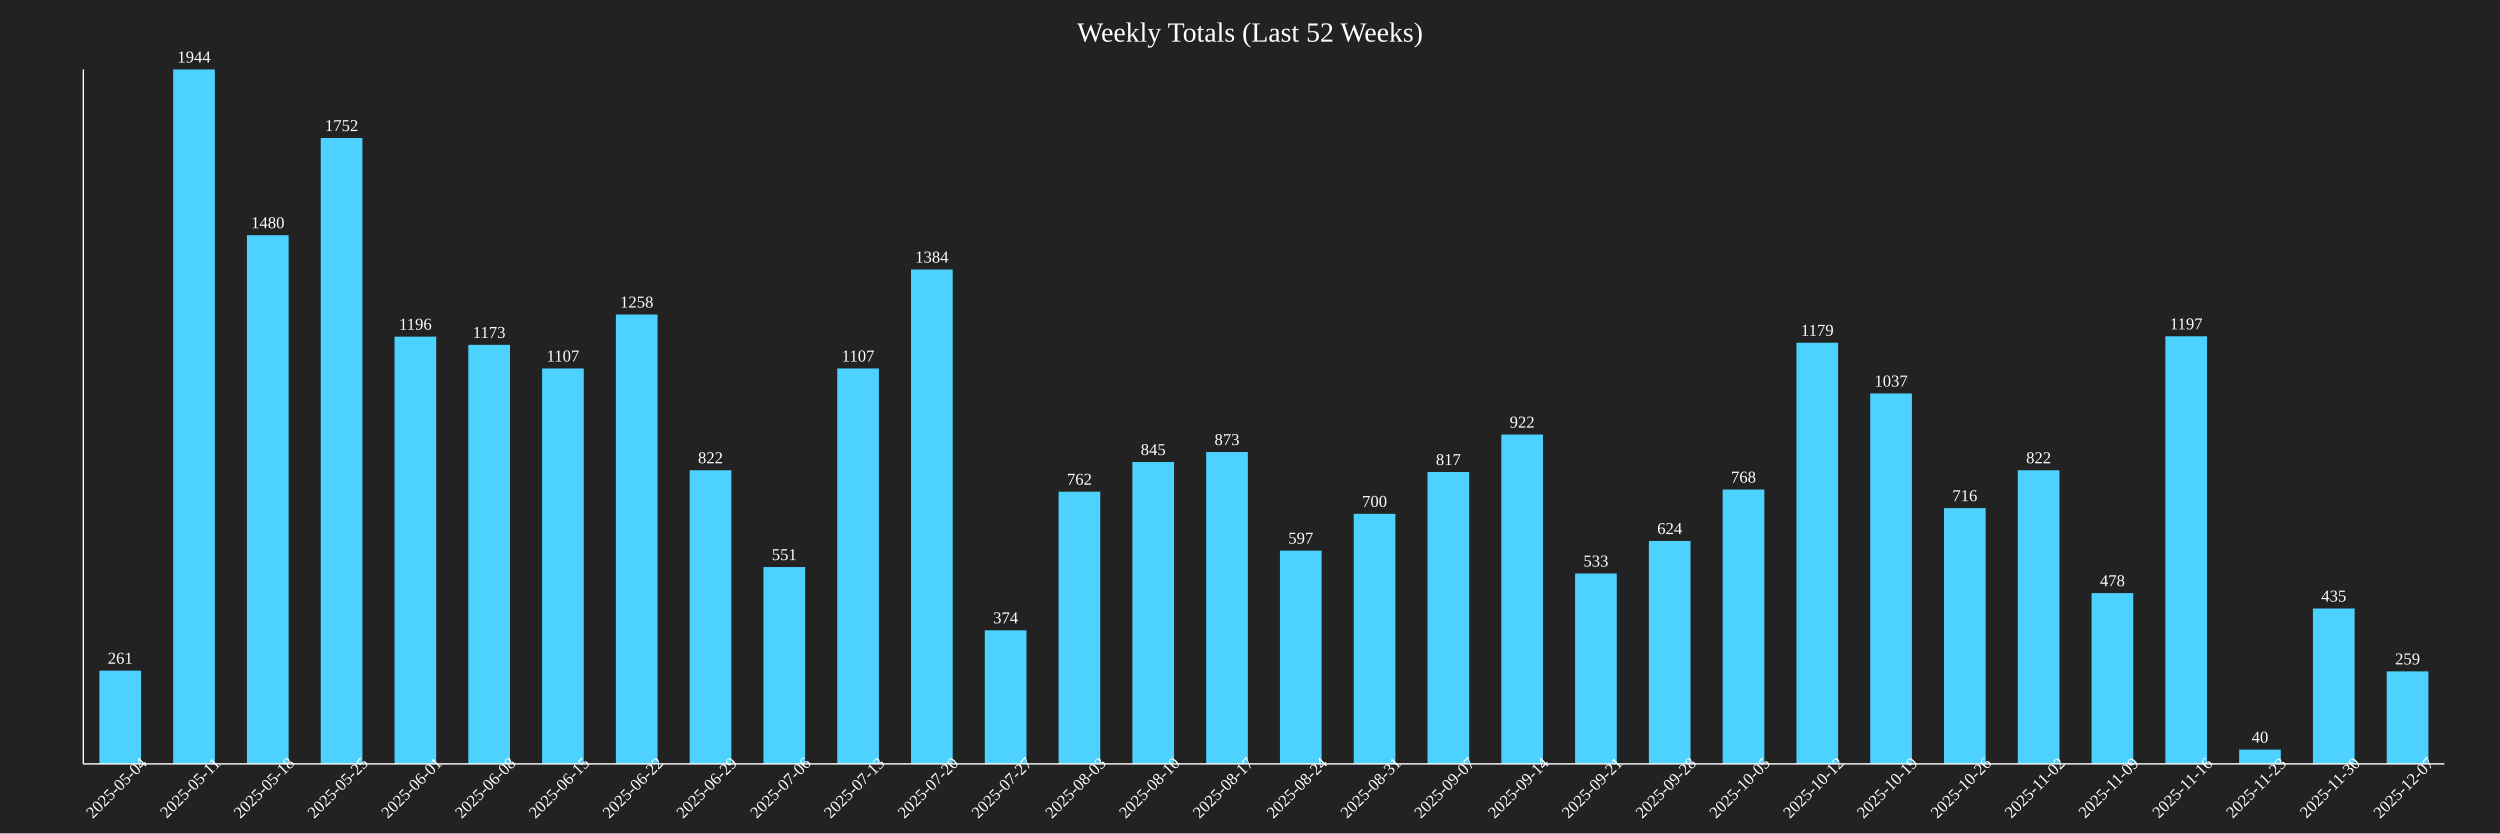
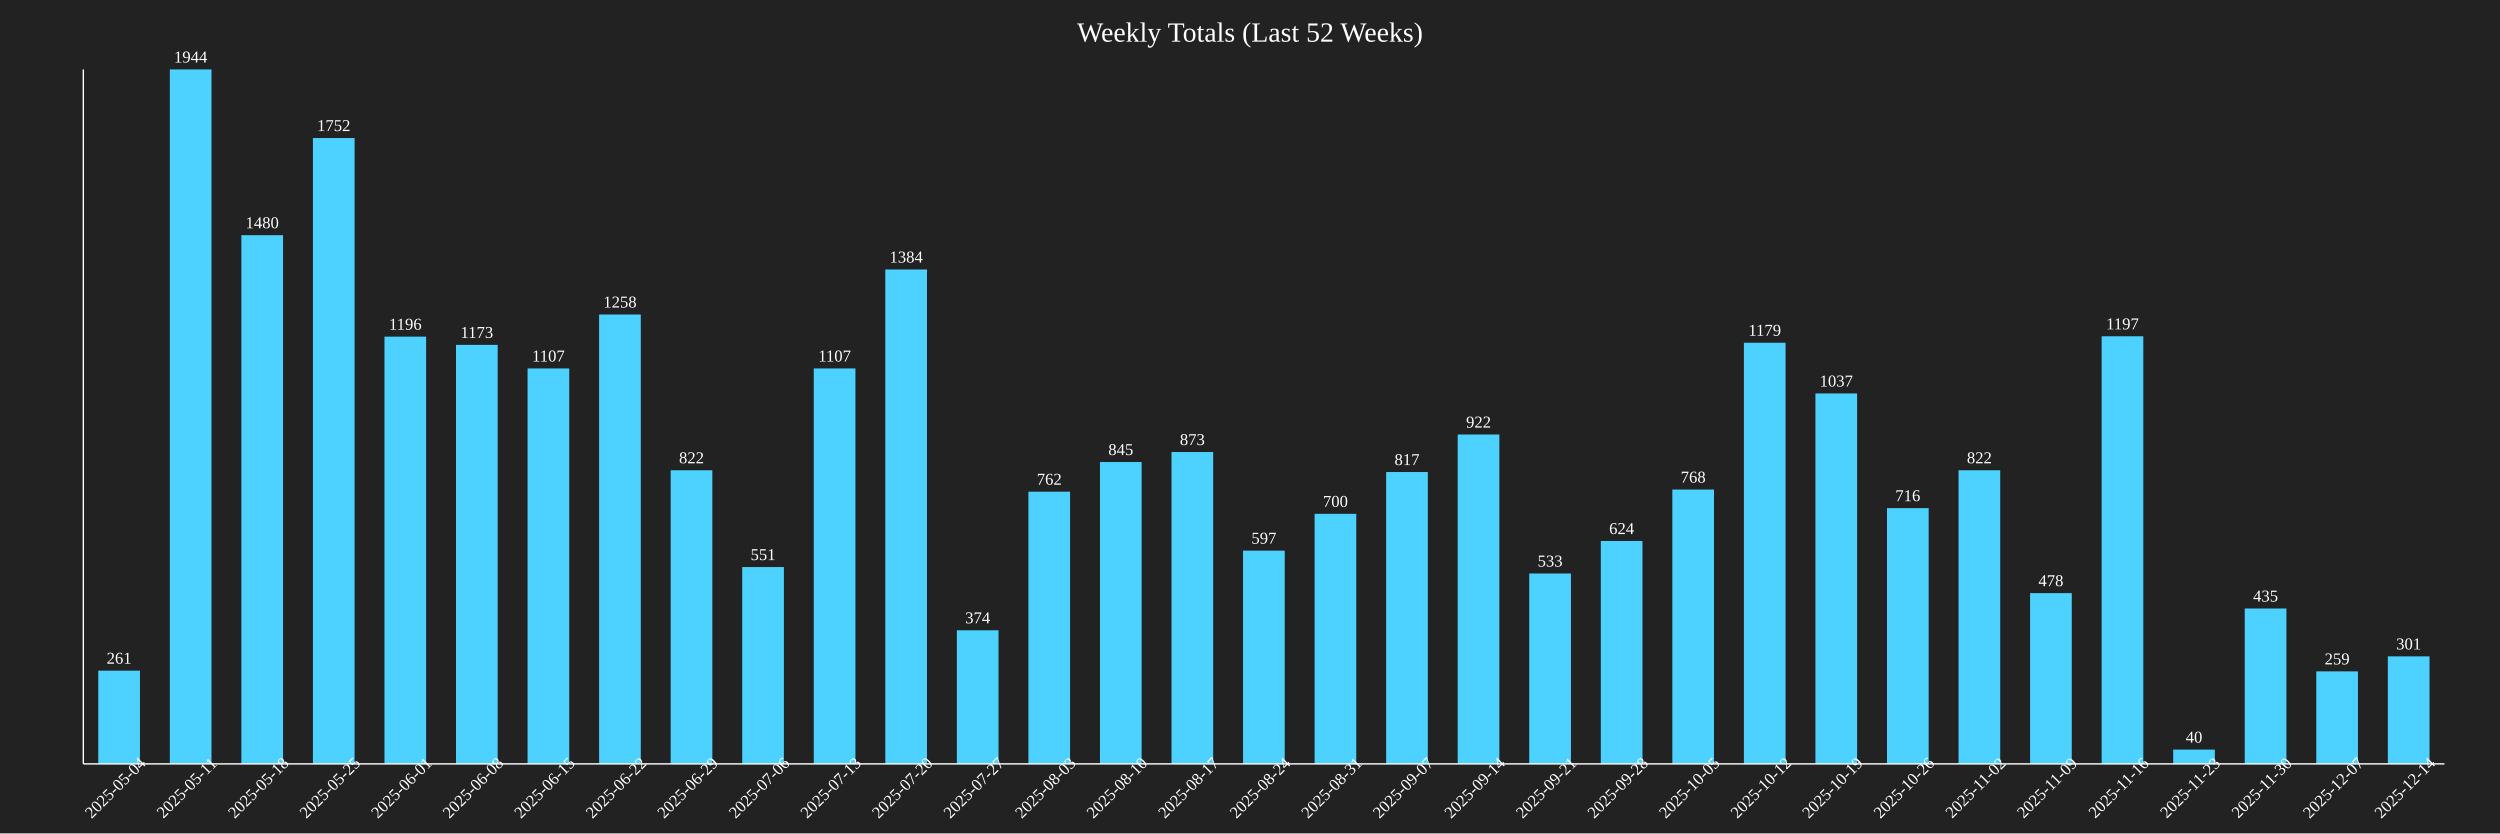
<svg xmlns="http://www.w3.org/2000/svg" baseProfile="full" height="600" version="1.1" width="1800">
  <defs />
  <rect fill="#222222" height="100%" width="100%" x="0" y="0" />
  <text fill="white" font-size="20" text-anchor="middle" x="900.0" y="30">Weekly Totals (Last 52 Weeks)</text>
-   <rect fill="#4DD2FF" height="67.13" width="30" x="71.562" y="482.87" />
-   <text fill="white" font-size="12" text-anchor="middle" x="86.562" y="477.87">261</text>
-   <text fill="white" font-size="12" text-anchor="middle" transform="rotate(-45,86.5625,570)" x="86.562" y="570">2025-05-04</text>
-   <rect fill="#4DD2FF" height="500.0" width="30" x="124.688" y="50.0" />
-   <text fill="white" font-size="12" text-anchor="middle" x="139.688" y="45.0">1944</text>
-   <text fill="white" font-size="12" text-anchor="middle" transform="rotate(-45,139.6875,570)" x="139.688" y="570">2025-05-11</text>
-   <rect fill="#4DD2FF" height="380.658" width="30" x="177.812" y="169.342" />
-   <text fill="white" font-size="12" text-anchor="middle" x="192.812" y="164.342">1480</text>
-   <text fill="white" font-size="12" text-anchor="middle" transform="rotate(-45,192.8125,570)" x="192.812" y="570">2025-05-18</text>
-   <rect fill="#4DD2FF" height="450.617" width="30" x="230.938" y="99.383" />
-   <text fill="white" font-size="12" text-anchor="middle" x="245.938" y="94.383">1752</text>
-   <text fill="white" font-size="12" text-anchor="middle" transform="rotate(-45,245.9375,570)" x="245.938" y="570">2025-05-25</text>
-   <rect fill="#4DD2FF" height="307.613" width="30" x="284.062" y="242.387" />
-   <text fill="white" font-size="12" text-anchor="middle" x="299.062" y="237.387">1196</text>
-   <text fill="white" font-size="12" text-anchor="middle" transform="rotate(-45,299.0625,570)" x="299.062" y="570">2025-06-01</text>
-   <rect fill="#4DD2FF" height="301.698" width="30" x="337.188" y="248.302" />
-   <text fill="white" font-size="12" text-anchor="middle" x="352.188" y="243.302">1173</text>
-   <text fill="white" font-size="12" text-anchor="middle" transform="rotate(-45,352.1875,570)" x="352.188" y="570">2025-06-08</text>
-   <rect fill="#4DD2FF" height="284.722" width="30" x="390.312" y="265.278" />
-   <text fill="white" font-size="12" text-anchor="middle" x="405.312" y="260.278">1107</text>
-   <text fill="white" font-size="12" text-anchor="middle" transform="rotate(-45,405.3125,570)" x="405.312" y="570">2025-06-15</text>
-   <rect fill="#4DD2FF" height="323.56" width="30" x="443.438" y="226.44" />
-   <text fill="white" font-size="12" text-anchor="middle" x="458.438" y="221.44">1258</text>
-   <text fill="white" font-size="12" text-anchor="middle" transform="rotate(-45,458.4375,570)" x="458.438" y="570">2025-06-22</text>
-   <rect fill="#4DD2FF" height="211.42" width="30" x="496.562" y="338.58" />
-   <text fill="white" font-size="12" text-anchor="middle" x="511.562" y="333.58">822</text>
-   <text fill="white" font-size="12" text-anchor="middle" transform="rotate(-45,511.5625,570)" x="511.562" y="570">2025-06-29</text>
-   <rect fill="#4DD2FF" height="141.718" width="30" x="549.688" y="408.282" />
-   <text fill="white" font-size="12" text-anchor="middle" x="564.688" y="403.282">551</text>
-   <text fill="white" font-size="12" text-anchor="middle" transform="rotate(-45,564.6875,570)" x="564.688" y="570">2025-07-06</text>
-   <rect fill="#4DD2FF" height="284.722" width="30" x="602.812" y="265.278" />
-   <text fill="white" font-size="12" text-anchor="middle" x="617.812" y="260.278">1107</text>
-   <text fill="white" font-size="12" text-anchor="middle" transform="rotate(-45,617.8125,570)" x="617.812" y="570">2025-07-13</text>
-   <rect fill="#4DD2FF" height="355.967" width="30" x="655.938" y="194.033" />
-   <text fill="white" font-size="12" text-anchor="middle" x="670.938" y="189.033">1384</text>
-   <text fill="white" font-size="12" text-anchor="middle" transform="rotate(-45,670.9375,570)" x="670.938" y="570">2025-07-20</text>
-   <rect fill="#4DD2FF" height="96.193" width="30" x="709.062" y="453.807" />
-   <text fill="white" font-size="12" text-anchor="middle" x="724.062" y="448.807">374</text>
-   <text fill="white" font-size="12" text-anchor="middle" transform="rotate(-45,724.0625,570)" x="724.062" y="570">2025-07-27</text>
-   <rect fill="#4DD2FF" height="195.988" width="30" x="762.188" y="354.012" />
-   <text fill="white" font-size="12" text-anchor="middle" x="777.188" y="349.012">762</text>
-   <text fill="white" font-size="12" text-anchor="middle" transform="rotate(-45,777.1875,570)" x="777.188" y="570">2025-08-03</text>
-   <rect fill="#4DD2FF" height="217.335" width="30" x="815.312" y="332.665" />
-   <text fill="white" font-size="12" text-anchor="middle" x="830.312" y="327.665">845</text>
-   <text fill="white" font-size="12" text-anchor="middle" transform="rotate(-45,830.3125,570)" x="830.312" y="570">2025-08-10</text>
-   <rect fill="#4DD2FF" height="224.537" width="30" x="868.438" y="325.463" />
-   <text fill="white" font-size="12" text-anchor="middle" x="883.438" y="320.463">873</text>
-   <text fill="white" font-size="12" text-anchor="middle" transform="rotate(-45,883.4375,570)" x="883.438" y="570">2025-08-17</text>
-   <rect fill="#4DD2FF" height="153.549" width="30" x="921.562" y="396.451" />
-   <text fill="white" font-size="12" text-anchor="middle" x="936.562" y="391.451">597</text>
-   <text fill="white" font-size="12" text-anchor="middle" transform="rotate(-45,936.5625,570)" x="936.562" y="570">2025-08-24</text>
-   <rect fill="#4DD2FF" height="180.041" width="30" x="974.688" y="369.959" />
-   <text fill="white" font-size="12" text-anchor="middle" x="989.688" y="364.959">700</text>
-   <text fill="white" font-size="12" text-anchor="middle" transform="rotate(-45,989.6875,570)" x="989.688" y="570">2025-08-31</text>
-   <rect fill="#4DD2FF" height="210.134" width="30" x="1027.812" y="339.866" />
-   <text fill="white" font-size="12" text-anchor="middle" x="1042.812" y="334.866">817</text>
-   <text fill="white" font-size="12" text-anchor="middle" transform="rotate(-45,1042.812,570)" x="1042.812" y="570">2025-09-07</text>
-   <rect fill="#4DD2FF" height="237.14" width="30" x="1080.938" y="312.86" />
-   <text fill="white" font-size="12" text-anchor="middle" x="1095.938" y="307.86">922</text>
-   <text fill="white" font-size="12" text-anchor="middle" transform="rotate(-45,1095.938,570)" x="1095.938" y="570">2025-09-14</text>
-   <rect fill="#4DD2FF" height="137.088" width="30" x="1134.062" y="412.912" />
-   <text fill="white" font-size="12" text-anchor="middle" x="1149.062" y="407.912">533</text>
-   <text fill="white" font-size="12" text-anchor="middle" transform="rotate(-45,1149.062,570)" x="1149.062" y="570">2025-09-21</text>
-   <rect fill="#4DD2FF" height="160.494" width="30" x="1187.188" y="389.506" />
-   <text fill="white" font-size="12" text-anchor="middle" x="1202.188" y="384.506">624</text>
-   <text fill="white" font-size="12" text-anchor="middle" transform="rotate(-45,1202.188,570)" x="1202.188" y="570">2025-09-28</text>
-   <rect fill="#4DD2FF" height="197.531" width="30" x="1240.312" y="352.469" />
-   <text fill="white" font-size="12" text-anchor="middle" x="1255.312" y="347.469">768</text>
-   <text fill="white" font-size="12" text-anchor="middle" transform="rotate(-45,1255.312,570)" x="1255.312" y="570">2025-10-05</text>
-   <rect fill="#4DD2FF" height="303.241" width="30" x="1293.438" y="246.759" />
-   <text fill="white" font-size="12" text-anchor="middle" x="1308.438" y="241.759">1179</text>
-   <text fill="white" font-size="12" text-anchor="middle" transform="rotate(-45,1308.438,570)" x="1308.438" y="570">2025-10-12</text>
-   <rect fill="#4DD2FF" height="266.718" width="30" x="1346.562" y="283.282" />
-   <text fill="white" font-size="12" text-anchor="middle" x="1361.562" y="278.282">1037</text>
-   <text fill="white" font-size="12" text-anchor="middle" transform="rotate(-45,1361.562,570)" x="1361.562" y="570">2025-10-19</text>
-   <rect fill="#4DD2FF" height="184.156" width="30" x="1399.688" y="365.844" />
-   <text fill="white" font-size="12" text-anchor="middle" x="1414.688" y="360.844">716</text>
-   <text fill="white" font-size="12" text-anchor="middle" transform="rotate(-45,1414.688,570)" x="1414.688" y="570">2025-10-26</text>
-   <rect fill="#4DD2FF" height="211.42" width="30" x="1452.812" y="338.58" />
-   <text fill="white" font-size="12" text-anchor="middle" x="1467.812" y="333.58">822</text>
-   <text fill="white" font-size="12" text-anchor="middle" transform="rotate(-45,1467.812,570)" x="1467.812" y="570">2025-11-02</text>
-   <rect fill="#4DD2FF" height="122.942" width="30" x="1505.938" y="427.058" />
-   <text fill="white" font-size="12" text-anchor="middle" x="1520.938" y="422.058">478</text>
-   <text fill="white" font-size="12" text-anchor="middle" transform="rotate(-45,1520.938,570)" x="1520.938" y="570">2025-11-09</text>
-   <rect fill="#4DD2FF" height="307.87" width="30" x="1559.062" y="242.13" />
-   <text fill="white" font-size="12" text-anchor="middle" x="1574.062" y="237.13">1197</text>
-   <text fill="white" font-size="12" text-anchor="middle" transform="rotate(-45,1574.062,570)" x="1574.062" y="570">2025-11-16</text>
-   <rect fill="#4DD2FF" height="10.288" width="30" x="1612.188" y="539.712" />
-   <text fill="white" font-size="12" text-anchor="middle" x="1627.188" y="534.712">40</text>
-   <text fill="white" font-size="12" text-anchor="middle" transform="rotate(-45,1627.188,570)" x="1627.188" y="570">2025-11-23</text>
-   <rect fill="#4DD2FF" height="111.883" width="30" x="1665.312" y="438.117" />
-   <text fill="white" font-size="12" text-anchor="middle" x="1680.312" y="433.117">435</text>
-   <text fill="white" font-size="12" text-anchor="middle" transform="rotate(-45,1680.312,570)" x="1680.312" y="570">2025-11-30</text>
-   <rect fill="#4DD2FF" height="66.615" width="30" x="1718.438" y="483.385" />
-   <text fill="white" font-size="12" text-anchor="middle" x="1733.438" y="478.385">259</text>
-   <text fill="white" font-size="12" text-anchor="middle" transform="rotate(-45,1733.438,570)" x="1733.438" y="570">2025-12-07</text>
+   <rect fill="#4DD2FF" height="67.13" width="30" x="70.758" y="482.87" />
+   <text fill="white" font-size="12" text-anchor="middle" x="85.758" y="477.87">261</text>
+   <text fill="white" font-size="12" text-anchor="middle" transform="rotate(-45,85.75758,570)" x="85.758" y="570">2025-05-04</text>
+   <rect fill="#4DD2FF" height="500.0" width="30" x="122.273" y="50.0" />
+   <text fill="white" font-size="12" text-anchor="middle" x="137.273" y="45.0">1944</text>
+   <text fill="white" font-size="12" text-anchor="middle" transform="rotate(-45,137.2727,570)" x="137.273" y="570">2025-05-11</text>
+   <rect fill="#4DD2FF" height="380.658" width="30" x="173.788" y="169.342" />
+   <text fill="white" font-size="12" text-anchor="middle" x="188.788" y="164.342">1480</text>
+   <text fill="white" font-size="12" text-anchor="middle" transform="rotate(-45,188.7879,570)" x="188.788" y="570">2025-05-18</text>
+   <rect fill="#4DD2FF" height="450.617" width="30" x="225.303" y="99.383" />
+   <text fill="white" font-size="12" text-anchor="middle" x="240.303" y="94.383">1752</text>
+   <text fill="white" font-size="12" text-anchor="middle" transform="rotate(-45,240.303,570)" x="240.303" y="570">2025-05-25</text>
+   <rect fill="#4DD2FF" height="307.613" width="30" x="276.818" y="242.387" />
+   <text fill="white" font-size="12" text-anchor="middle" x="291.818" y="237.387">1196</text>
+   <text fill="white" font-size="12" text-anchor="middle" transform="rotate(-45,291.8182,570)" x="291.818" y="570">2025-06-01</text>
+   <rect fill="#4DD2FF" height="301.698" width="30" x="328.333" y="248.302" />
+   <text fill="white" font-size="12" text-anchor="middle" x="343.333" y="243.302">1173</text>
+   <text fill="white" font-size="12" text-anchor="middle" transform="rotate(-45,343.3333,570)" x="343.333" y="570">2025-06-08</text>
+   <rect fill="#4DD2FF" height="284.722" width="30" x="379.848" y="265.278" />
+   <text fill="white" font-size="12" text-anchor="middle" x="394.848" y="260.278">1107</text>
+   <text fill="white" font-size="12" text-anchor="middle" transform="rotate(-45,394.8485,570)" x="394.848" y="570">2025-06-15</text>
+   <rect fill="#4DD2FF" height="323.56" width="30" x="431.364" y="226.44" />
+   <text fill="white" font-size="12" text-anchor="middle" x="446.364" y="221.44">1258</text>
+   <text fill="white" font-size="12" text-anchor="middle" transform="rotate(-45,446.3636,570)" x="446.364" y="570">2025-06-22</text>
+   <rect fill="#4DD2FF" height="211.42" width="30" x="482.879" y="338.58" />
+   <text fill="white" font-size="12" text-anchor="middle" x="497.879" y="333.58">822</text>
+   <text fill="white" font-size="12" text-anchor="middle" transform="rotate(-45,497.8788,570)" x="497.879" y="570">2025-06-29</text>
+   <rect fill="#4DD2FF" height="141.718" width="30" x="534.394" y="408.282" />
+   <text fill="white" font-size="12" text-anchor="middle" x="549.394" y="403.282">551</text>
+   <text fill="white" font-size="12" text-anchor="middle" transform="rotate(-45,549.3939,570)" x="549.394" y="570">2025-07-06</text>
+   <rect fill="#4DD2FF" height="284.722" width="30" x="585.909" y="265.278" />
+   <text fill="white" font-size="12" text-anchor="middle" x="600.909" y="260.278">1107</text>
+   <text fill="white" font-size="12" text-anchor="middle" transform="rotate(-45,600.9091,570)" x="600.909" y="570">2025-07-13</text>
+   <rect fill="#4DD2FF" height="355.967" width="30" x="637.424" y="194.033" />
+   <text fill="white" font-size="12" text-anchor="middle" x="652.424" y="189.033">1384</text>
+   <text fill="white" font-size="12" text-anchor="middle" transform="rotate(-45,652.4242,570)" x="652.424" y="570">2025-07-20</text>
+   <rect fill="#4DD2FF" height="96.193" width="30" x="688.939" y="453.807" />
+   <text fill="white" font-size="12" text-anchor="middle" x="703.939" y="448.807">374</text>
+   <text fill="white" font-size="12" text-anchor="middle" transform="rotate(-45,703.9394,570)" x="703.939" y="570">2025-07-27</text>
+   <rect fill="#4DD2FF" height="195.988" width="30" x="740.455" y="354.012" />
+   <text fill="white" font-size="12" text-anchor="middle" x="755.455" y="349.012">762</text>
+   <text fill="white" font-size="12" text-anchor="middle" transform="rotate(-45,755.4545,570)" x="755.455" y="570">2025-08-03</text>
+   <rect fill="#4DD2FF" height="217.335" width="30" x="791.97" y="332.665" />
+   <text fill="white" font-size="12" text-anchor="middle" x="806.97" y="327.665">845</text>
+   <text fill="white" font-size="12" text-anchor="middle" transform="rotate(-45,806.9697,570)" x="806.97" y="570">2025-08-10</text>
+   <rect fill="#4DD2FF" height="224.537" width="30" x="843.485" y="325.463" />
+   <text fill="white" font-size="12" text-anchor="middle" x="858.485" y="320.463">873</text>
+   <text fill="white" font-size="12" text-anchor="middle" transform="rotate(-45,858.4848,570)" x="858.485" y="570">2025-08-17</text>
+   <rect fill="#4DD2FF" height="153.549" width="30" x="895.0" y="396.451" />
+   <text fill="white" font-size="12" text-anchor="middle" x="910.0" y="391.451">597</text>
+   <text fill="white" font-size="12" text-anchor="middle" transform="rotate(-45,910.0,570)" x="910.0" y="570">2025-08-24</text>
+   <rect fill="#4DD2FF" height="180.041" width="30" x="946.515" y="369.959" />
+   <text fill="white" font-size="12" text-anchor="middle" x="961.515" y="364.959">700</text>
+   <text fill="white" font-size="12" text-anchor="middle" transform="rotate(-45,961.5152,570)" x="961.515" y="570">2025-08-31</text>
+   <rect fill="#4DD2FF" height="210.134" width="30" x="998.03" y="339.866" />
+   <text fill="white" font-size="12" text-anchor="middle" x="1013.03" y="334.866">817</text>
+   <text fill="white" font-size="12" text-anchor="middle" transform="rotate(-45,1013.03,570)" x="1013.03" y="570">2025-09-07</text>
+   <rect fill="#4DD2FF" height="237.14" width="30" x="1049.545" y="312.86" />
+   <text fill="white" font-size="12" text-anchor="middle" x="1064.545" y="307.86">922</text>
+   <text fill="white" font-size="12" text-anchor="middle" transform="rotate(-45,1064.545,570)" x="1064.545" y="570">2025-09-14</text>
+   <rect fill="#4DD2FF" height="137.088" width="30" x="1101.061" y="412.912" />
+   <text fill="white" font-size="12" text-anchor="middle" x="1116.061" y="407.912">533</text>
+   <text fill="white" font-size="12" text-anchor="middle" transform="rotate(-45,1116.061,570)" x="1116.061" y="570">2025-09-21</text>
+   <rect fill="#4DD2FF" height="160.494" width="30" x="1152.576" y="389.506" />
+   <text fill="white" font-size="12" text-anchor="middle" x="1167.576" y="384.506">624</text>
+   <text fill="white" font-size="12" text-anchor="middle" transform="rotate(-45,1167.576,570)" x="1167.576" y="570">2025-09-28</text>
+   <rect fill="#4DD2FF" height="197.531" width="30" x="1204.091" y="352.469" />
+   <text fill="white" font-size="12" text-anchor="middle" x="1219.091" y="347.469">768</text>
+   <text fill="white" font-size="12" text-anchor="middle" transform="rotate(-45,1219.091,570)" x="1219.091" y="570">2025-10-05</text>
+   <rect fill="#4DD2FF" height="303.241" width="30" x="1255.606" y="246.759" />
+   <text fill="white" font-size="12" text-anchor="middle" x="1270.606" y="241.759">1179</text>
+   <text fill="white" font-size="12" text-anchor="middle" transform="rotate(-45,1270.606,570)" x="1270.606" y="570">2025-10-12</text>
+   <rect fill="#4DD2FF" height="266.718" width="30" x="1307.121" y="283.282" />
+   <text fill="white" font-size="12" text-anchor="middle" x="1322.121" y="278.282">1037</text>
+   <text fill="white" font-size="12" text-anchor="middle" transform="rotate(-45,1322.121,570)" x="1322.121" y="570">2025-10-19</text>
+   <rect fill="#4DD2FF" height="184.156" width="30" x="1358.636" y="365.844" />
+   <text fill="white" font-size="12" text-anchor="middle" x="1373.636" y="360.844">716</text>
+   <text fill="white" font-size="12" text-anchor="middle" transform="rotate(-45,1373.636,570)" x="1373.636" y="570">2025-10-26</text>
+   <rect fill="#4DD2FF" height="211.42" width="30" x="1410.152" y="338.58" />
+   <text fill="white" font-size="12" text-anchor="middle" x="1425.152" y="333.58">822</text>
+   <text fill="white" font-size="12" text-anchor="middle" transform="rotate(-45,1425.152,570)" x="1425.152" y="570">2025-11-02</text>
+   <rect fill="#4DD2FF" height="122.942" width="30" x="1461.667" y="427.058" />
+   <text fill="white" font-size="12" text-anchor="middle" x="1476.667" y="422.058">478</text>
+   <text fill="white" font-size="12" text-anchor="middle" transform="rotate(-45,1476.667,570)" x="1476.667" y="570">2025-11-09</text>
+   <rect fill="#4DD2FF" height="307.87" width="30" x="1513.182" y="242.13" />
+   <text fill="white" font-size="12" text-anchor="middle" x="1528.182" y="237.13">1197</text>
+   <text fill="white" font-size="12" text-anchor="middle" transform="rotate(-45,1528.182,570)" x="1528.182" y="570">2025-11-16</text>
+   <rect fill="#4DD2FF" height="10.288" width="30" x="1564.697" y="539.712" />
+   <text fill="white" font-size="12" text-anchor="middle" x="1579.697" y="534.712">40</text>
+   <text fill="white" font-size="12" text-anchor="middle" transform="rotate(-45,1579.697,570)" x="1579.697" y="570">2025-11-23</text>
+   <rect fill="#4DD2FF" height="111.883" width="30" x="1616.212" y="438.117" />
+   <text fill="white" font-size="12" text-anchor="middle" x="1631.212" y="433.117">435</text>
+   <text fill="white" font-size="12" text-anchor="middle" transform="rotate(-45,1631.212,570)" x="1631.212" y="570">2025-11-30</text>
+   <rect fill="#4DD2FF" height="66.615" width="30" x="1667.727" y="483.385" />
+   <text fill="white" font-size="12" text-anchor="middle" x="1682.727" y="478.385">259</text>
+   <text fill="white" font-size="12" text-anchor="middle" transform="rotate(-45,1682.727,570)" x="1682.727" y="570">2025-12-07</text>
+   <rect fill="#4DD2FF" height="77.418" width="30" x="1719.242" y="472.582" />
+   <text fill="white" font-size="12" text-anchor="middle" x="1734.242" y="467.582">301</text>
+   <text fill="white" font-size="12" text-anchor="middle" transform="rotate(-45,1734.242,570)" x="1734.242" y="570">2025-12-14</text>
  <line stroke="white" x1="60" x2="60" y1="50" y2="550" />
  <line stroke="white" x1="60" x2="1760" y1="550" y2="550" />
</svg>
